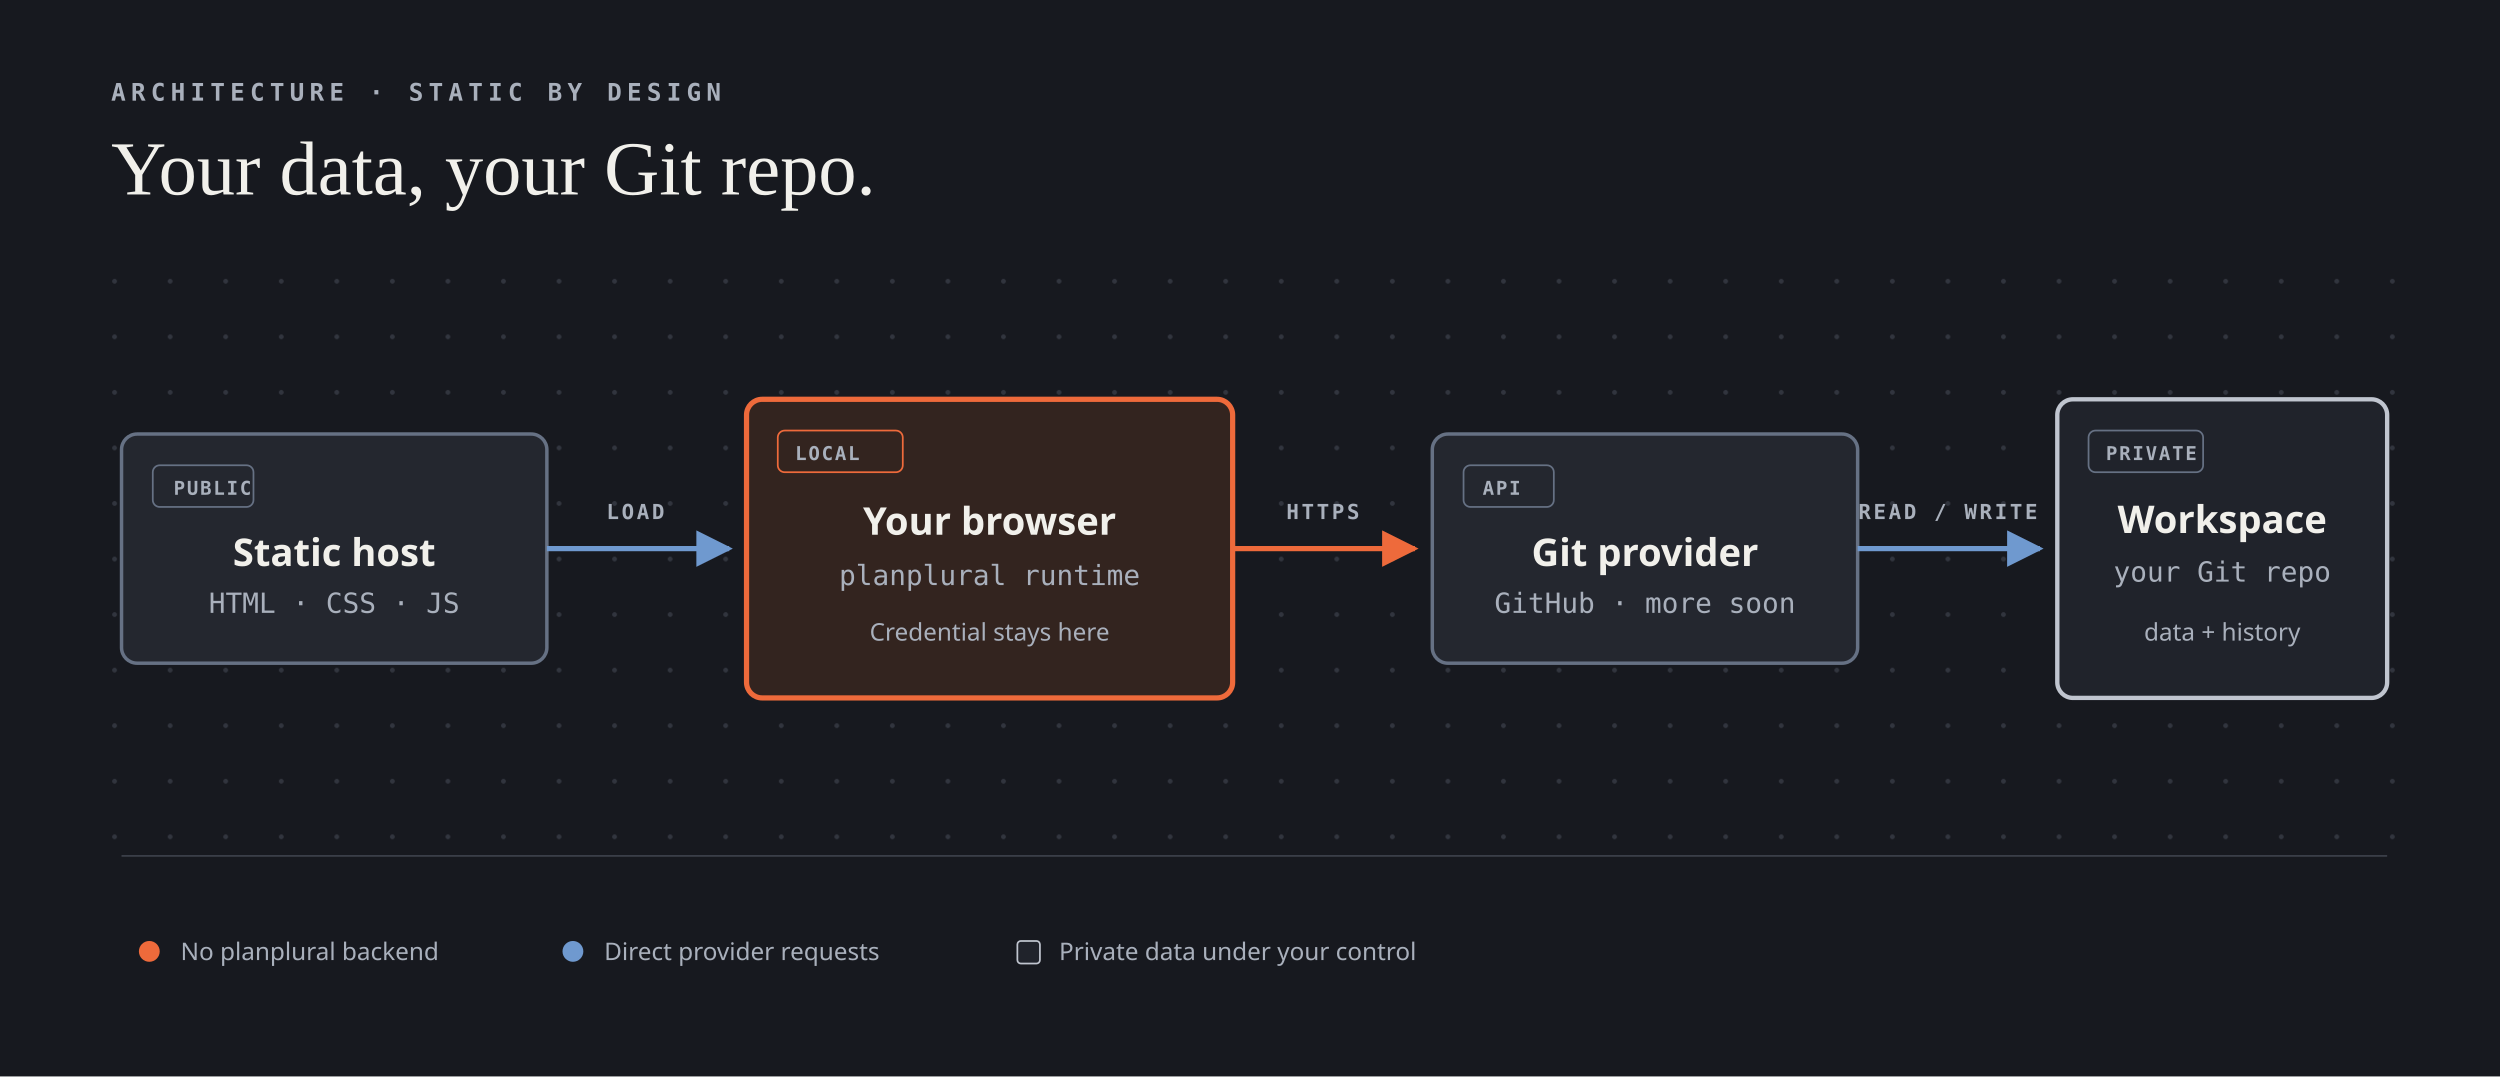
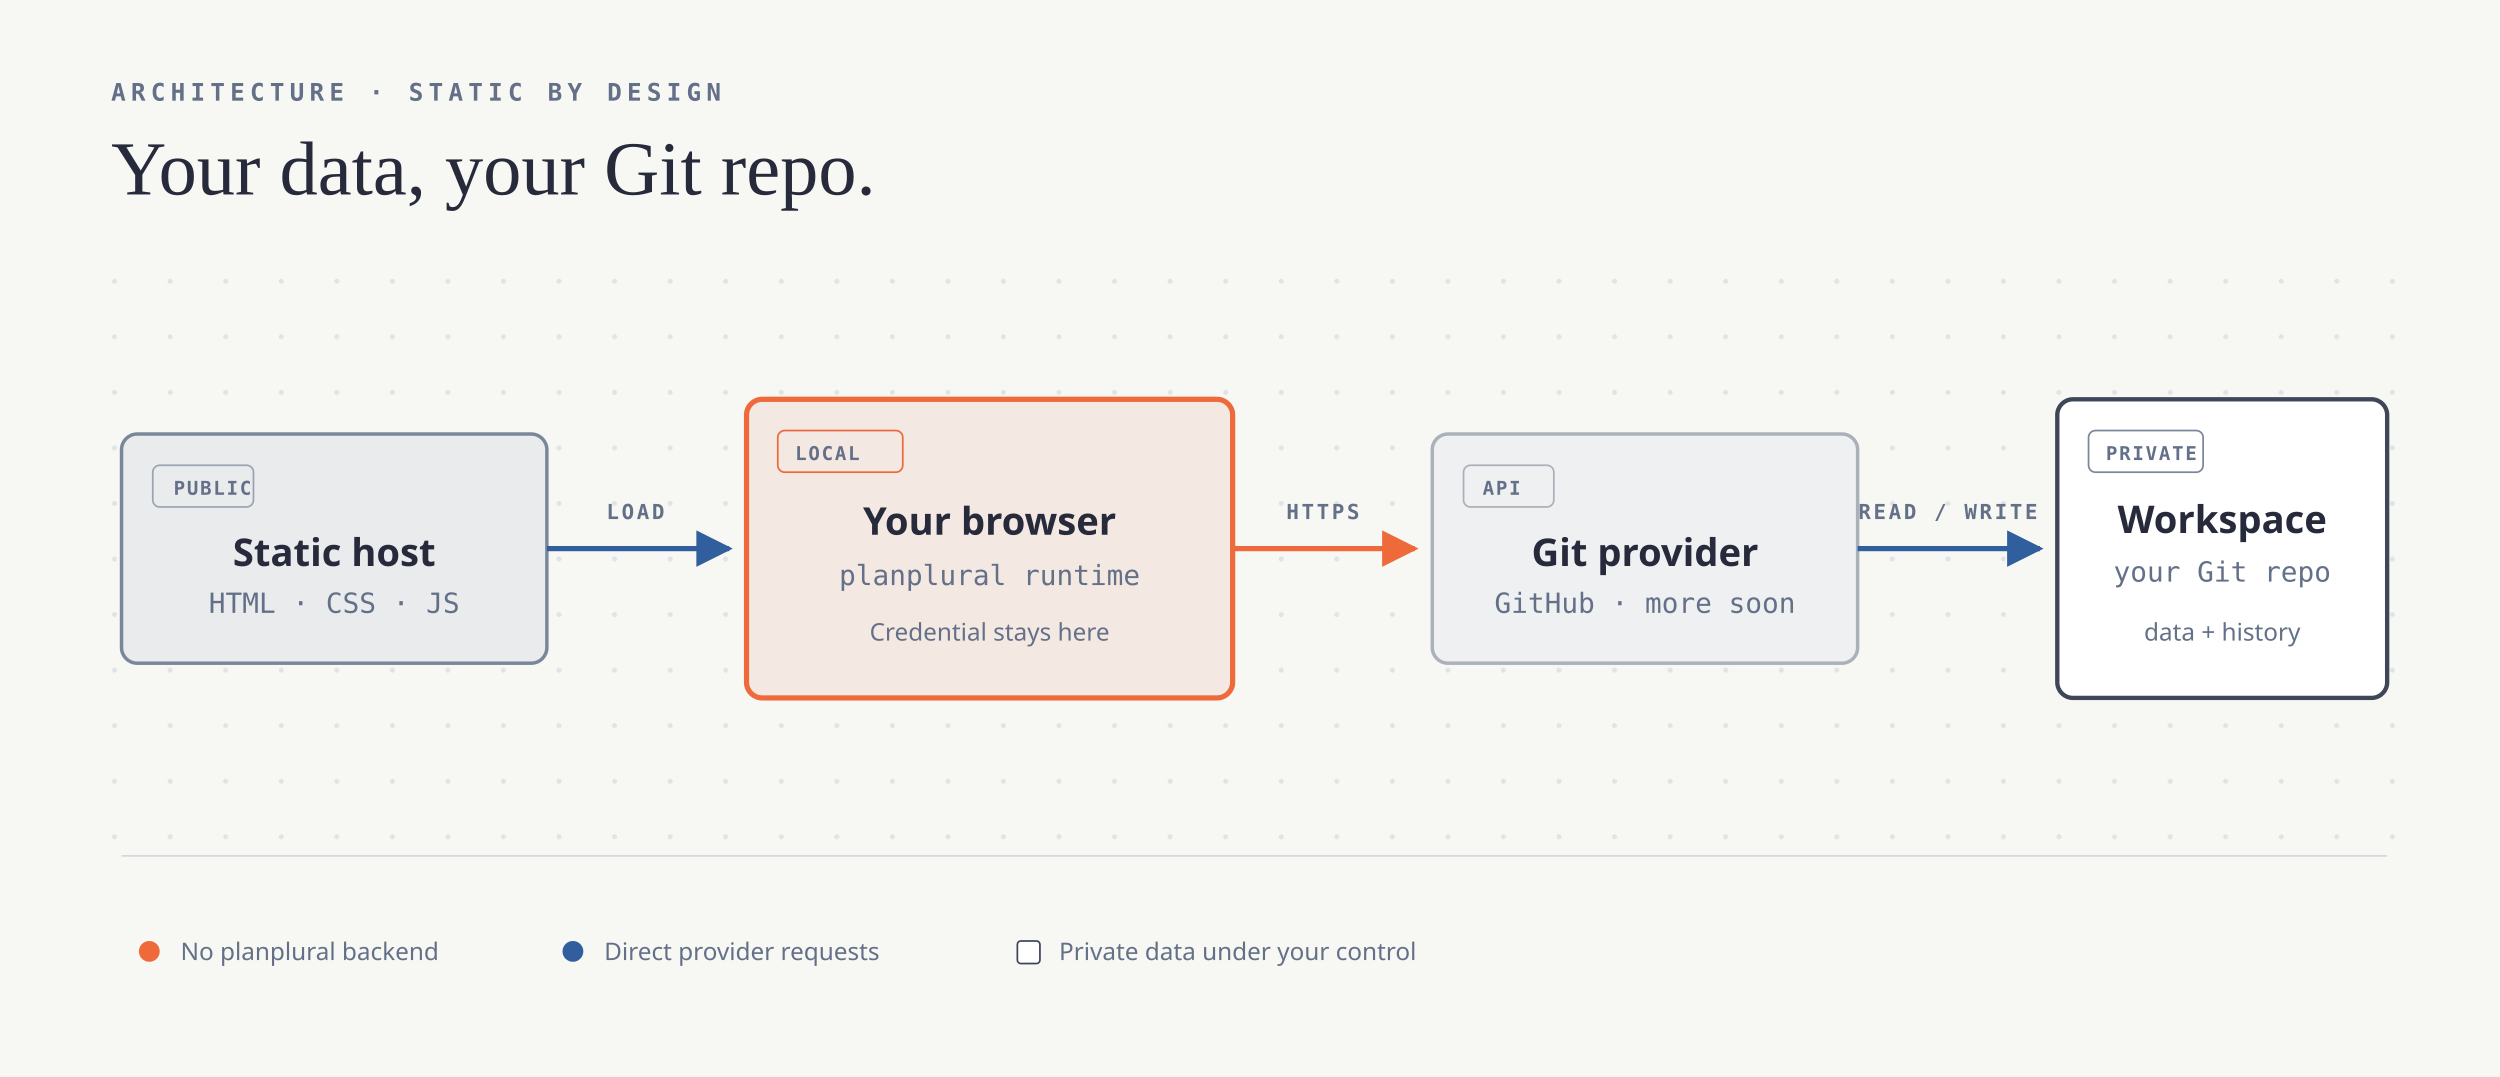
<svg xmlns="http://www.w3.org/2000/svg" viewBox="0 0 1440 620" role="img" aria-labelledby="title description">
  <defs>
    <pattern id="dots" width="32" height="32" patternUnits="userSpaceOnUse">
-       <circle cx="2" cy="2" r="1.4" fill="#3b3f49" />
+       <circle cx="2" cy="2" r="1.4" fill="#d5d9dd" />
    </pattern>
    <marker id="arrow-blue" viewBox="0 0 10 10" refX="9" refY="5" markerWidth="7" markerHeight="7" orient="auto-start-reverse">
-       <path d="M 0 0 L 10 5 L 0 10 z" fill="#6f99cf" />
+       <path d="M 0 0 L 10 5 L 0 10 z" fill="#315e9d" />
    </marker>
    <marker id="arrow-orange" viewBox="0 0 10 10" refX="9" refY="5" markerWidth="7" markerHeight="7" orient="auto-start-reverse">
      <path d="M 0 0 L 10 5 L 0 10 z" fill="#ee6a3b" />
    </marker>
    <style>
-       .eyebrow { font: 600 14px ui-monospace, SFMono-Regular, Menlo, monospace; letter-spacing: 3px; fill: #a9b0bc; }
-       .title { font: 44px Georgia, 'Times New Roman', serif; fill: #f1f0eb; }
-       .box-title { font: 700 22px ui-sans-serif, system-ui, sans-serif; fill: #f1f0eb; }
-       .box-copy { font: 500 16px ui-monospace, SFMono-Regular, Menlo, monospace; fill: #a9b0bc; }
-       .tag { font: 700 11px ui-monospace, SFMono-Regular, Menlo, monospace; letter-spacing: 1px; fill: #a9b0bc; }
-       .flow { font: 700 12px ui-monospace, SFMono-Regular, Menlo, monospace; letter-spacing: 1.5px; fill: #a9b0bc; }
-       .note { font: 500 14px ui-sans-serif, system-ui, sans-serif; fill: #a9b0bc; }
+       .eyebrow { font: 600 14px ui-monospace, SFMono-Regular, Menlo, monospace; letter-spacing: 3px; fill: #637087; }
+       .title { font: 44px Georgia, 'Times New Roman', serif; fill: #272a3b; }
+       .box-title { font: 700 22px ui-sans-serif, system-ui, sans-serif; fill: #272a3b; }
+       .box-copy { font: 500 16px ui-monospace, SFMono-Regular, Menlo, monospace; fill: #637087; }
+       .tag { font: 700 11px ui-monospace, SFMono-Regular, Menlo, monospace; letter-spacing: 1px; fill: #637087; }
+       .flow { font: 700 12px ui-monospace, SFMono-Regular, Menlo, monospace; letter-spacing: 1.5px; fill: #637087; }
+       .note { font: 500 14px ui-sans-serif, system-ui, sans-serif; fill: #637087; }
    </style>
  </defs>
-   <rect width="1440" height="620" fill="#17191f" />
+   <rect width="1440" height="620" fill="#f7f7f4" />
  <rect x="60" y="145" width="1320" height="365" fill="url(#dots)" opacity="0.72" />
  <text x="64" y="58" class="eyebrow">ARCHITECTURE · STATIC BY DESIGN</text>
  <text x="64" y="112" class="title">Your data, your Git repo.</text>
  <g transform="translate(70 250)">
-     <rect width="245" height="132" rx="9" fill="#24272f" stroke="#667184" stroke-width="2" />
-     <rect x="18" y="18" width="58" height="24" rx="4" fill="none" stroke="#667184" />
+     <rect width="245" height="132" rx="9" fill="#e9ebed" stroke="#7a879a" stroke-width="2" />
+     <rect x="18" y="18" width="58" height="24" rx="4" fill="none" stroke="#9ba5b2" />
    <text x="30" y="35" class="tag">PUBLIC</text>
    <text x="122.5" y="76" text-anchor="middle" class="box-title">Static host</text>
    <text x="122.5" y="103" text-anchor="middle" class="box-copy">HTML · CSS · JS</text>
  </g>
-   <line x1="315" y1="316" x2="420" y2="316" stroke="#6f99cf" stroke-width="3" marker-end="url(#arrow-blue)" />
+   <line x1="315" y1="316" x2="420" y2="316" stroke="#315e9d" stroke-width="3" marker-end="url(#arrow-blue)" />
  <text x="366" y="299" text-anchor="middle" class="flow">LOAD</text>
  <g transform="translate(430 230)">
-     <rect width="280" height="172" rx="9" fill="#33241f" stroke="#ee6a3b" stroke-width="3" />
+     <rect width="280" height="172" rx="9" fill="#f4e8e2" stroke="#ee6a3b" stroke-width="3" />
    <rect x="18" y="18" width="72" height="24" rx="4" fill="none" stroke="#ee6a3b" />
    <text x="28" y="35" class="tag" fill="#ee6a3b">LOCAL</text>
    <text x="140" y="78" text-anchor="middle" class="box-title">Your browser</text>
    <text x="140" y="107" text-anchor="middle" class="box-copy">planplural runtime</text>
    <text x="140" y="139" text-anchor="middle" class="note">Credential stays here</text>
  </g>
  <line x1="710" y1="316" x2="815" y2="316" stroke="#ee6a3b" stroke-width="3" marker-end="url(#arrow-orange)" />
  <text x="762" y="299" text-anchor="middle" class="flow">HTTPS</text>
  <g transform="translate(825 250)">
-     <rect width="245" height="132" rx="9" fill="#24272f" stroke="#667184" stroke-width="2" />
-     <rect x="18" y="18" width="52" height="24" rx="4" fill="none" stroke="#667184" />
+     <rect width="245" height="132" rx="9" fill="#eef0f1" stroke="#aab1b8" stroke-width="2" />
+     <rect x="18" y="18" width="52" height="24" rx="4" fill="none" stroke="#aab1b8" />
    <text x="29" y="35" class="tag">API</text>
    <text x="122.5" y="76" text-anchor="middle" class="box-title">Git provider</text>
    <text x="122.5" y="103" text-anchor="middle" class="box-copy">GitHub · more soon</text>
  </g>
-   <line x1="1070" y1="316" x2="1175" y2="316" stroke="#6f99cf" stroke-width="3" marker-end="url(#arrow-blue)" />
+   <line x1="1070" y1="316" x2="1175" y2="316" stroke="#315e9d" stroke-width="3" marker-end="url(#arrow-blue)" />
  <text x="1122" y="299" text-anchor="middle" class="flow">READ / WRITE</text>
  <g transform="translate(1185 230)">
-     <rect width="190" height="172" rx="9" fill="#20232b" stroke="#c0c5cf" stroke-width="2.5" />
-     <rect x="18" y="18" width="66" height="24" rx="4" fill="none" stroke="#667184" />
+     <rect width="190" height="172" rx="9" fill="#fff" stroke="#3e4657" stroke-width="2.5" />
+     <rect x="18" y="18" width="66" height="24" rx="4" fill="none" stroke="#7a879a" />
    <text x="28" y="35" class="tag">PRIVATE</text>
    <text x="95" y="77" text-anchor="middle" class="box-title">Workspace</text>
    <text x="95" y="105" text-anchor="middle" class="box-copy">your Git repo</text>
    <text x="95" y="139" text-anchor="middle" class="note">data + history</text>
  </g>
-   <line x1="70" y1="493" x2="1375" y2="493" stroke="#3b3f49" />
+   <line x1="70" y1="493" x2="1375" y2="493" stroke="#d5d9dd" />
  <circle cx="86" cy="548" r="6" fill="#ee6a3b" />
  <text x="104" y="553" class="note">No planplural backend</text>
-   <circle cx="330" cy="548" r="6" fill="#6f99cf" />
+   <circle cx="330" cy="548" r="6" fill="#315e9d" />
  <text x="348" y="553" class="note">Direct provider requests</text>
-   <rect x="586" y="542" width="13" height="13" rx="2" fill="#20232b" stroke="#c0c5cf" />
+   <rect x="586" y="542" width="13" height="13" rx="2" fill="#fff" stroke="#3e4657" />
  <text x="610" y="553" class="note">Private data under your control</text>
</svg>
